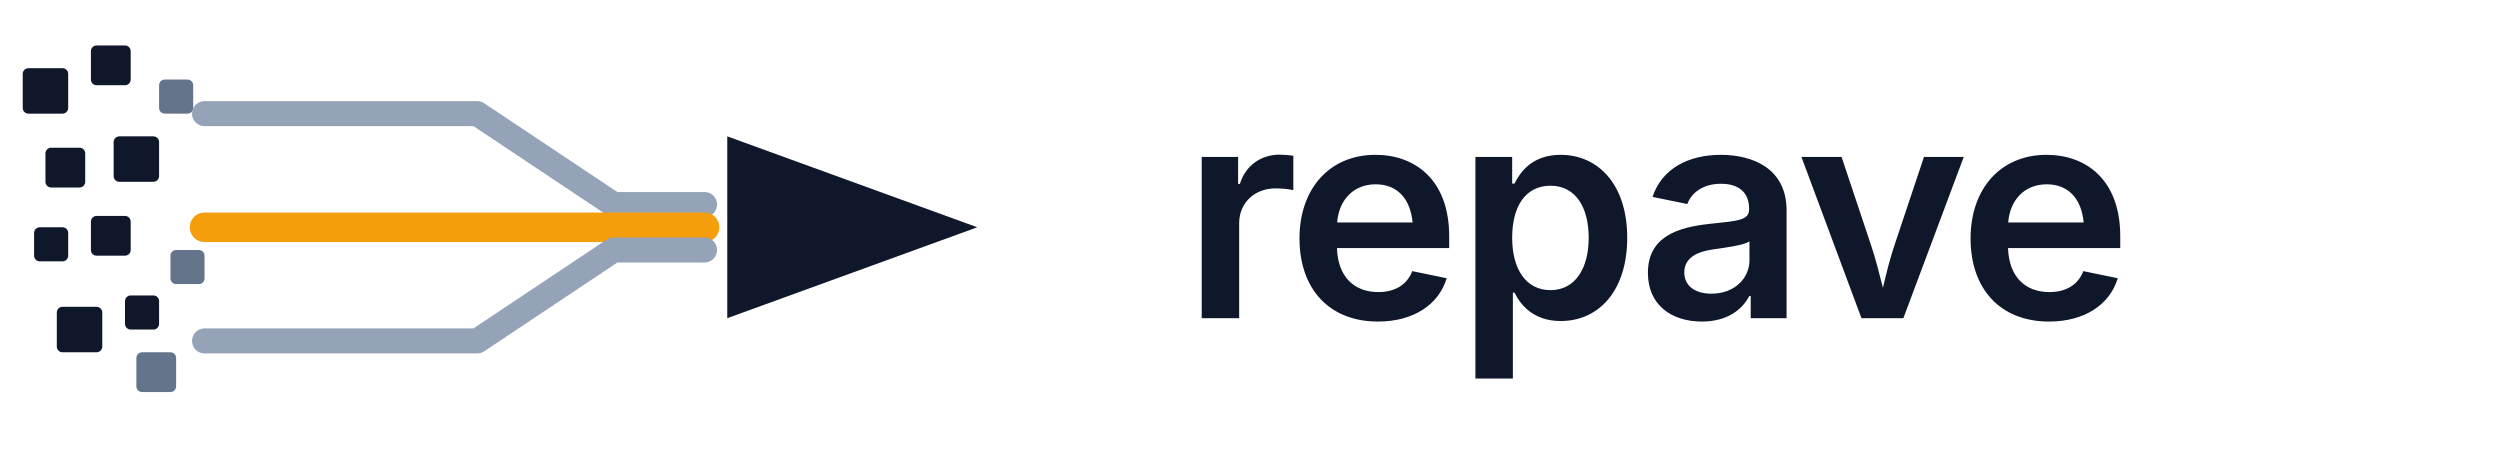
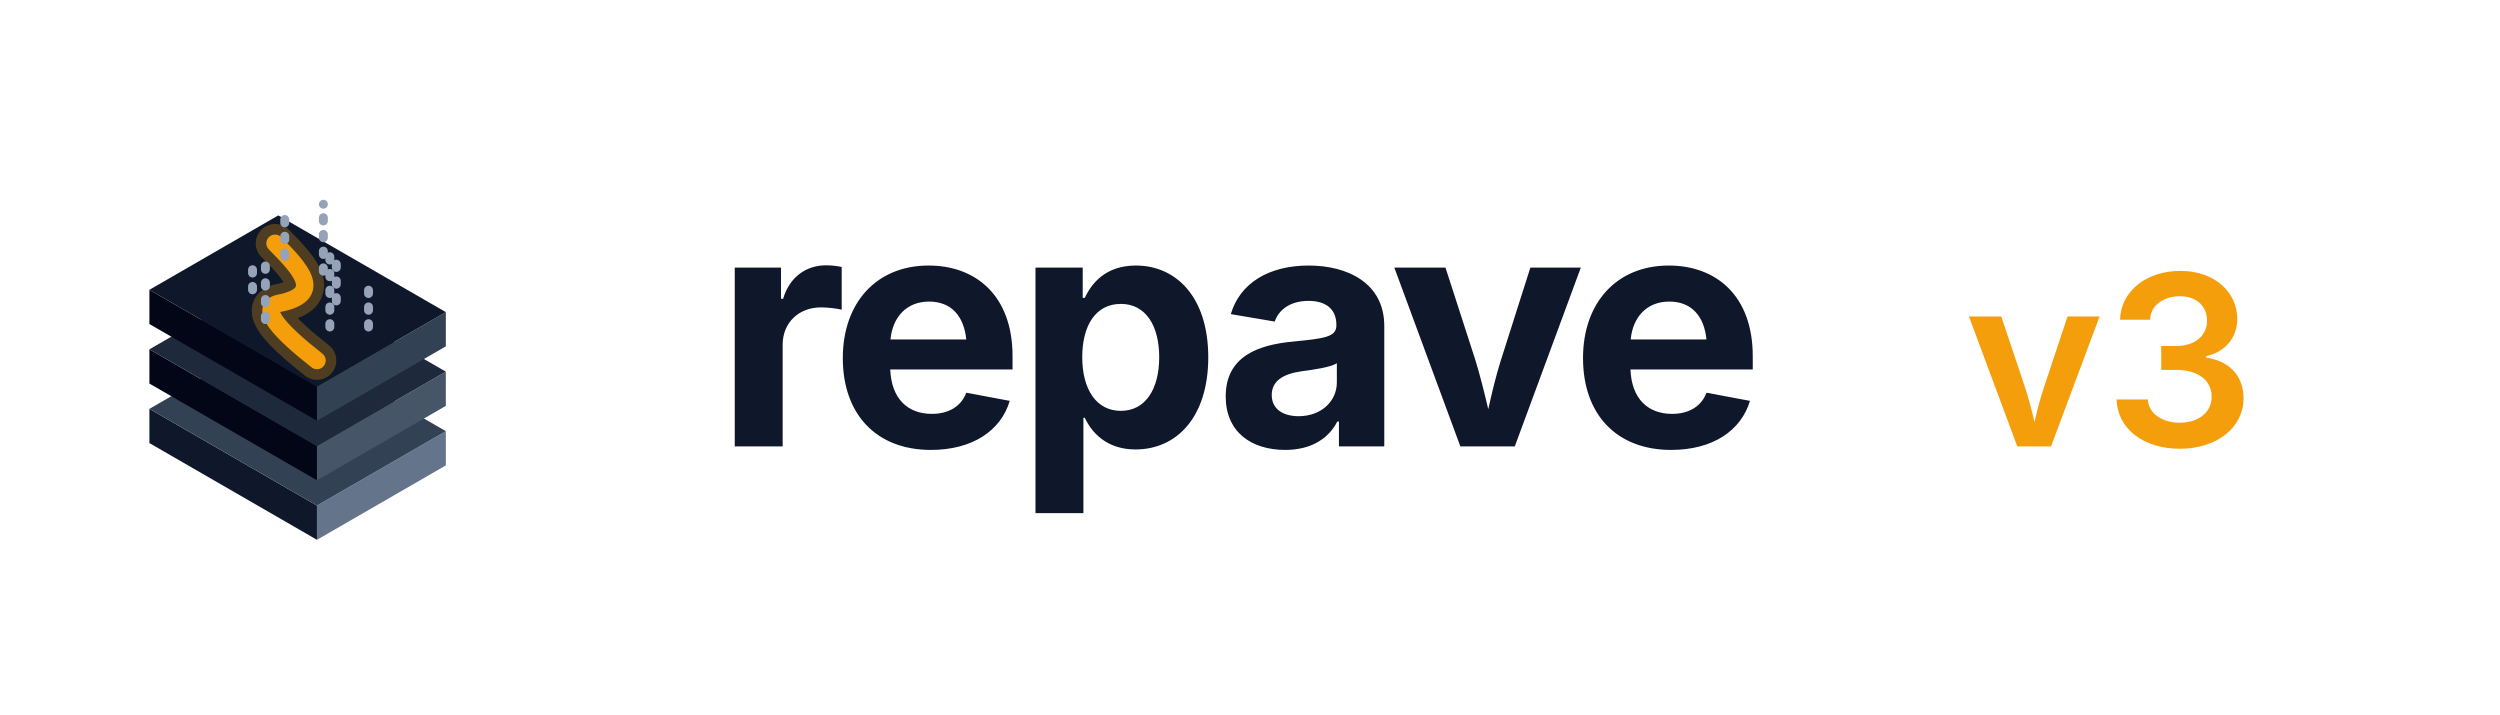
- <svg xmlns="http://www.w3.org/2000/svg" viewBox="0 0 220 40" role="img" aria-labelledby="title desc">
-   <svg x="0" y="0" width="96" height="40" viewBox="0 0 96 40">
-     <g fill="#0F172A">
-       <rect x="2" y="6" width="4" height="4" rx="0.5" />
-       <rect x="8" y="4" width="3.5" height="3.5" rx="0.5" />
-       <rect x="4" y="13" width="3.5" height="3.5" rx="0.5" />
-       <rect x="10" y="12" width="4" height="4" rx="0.5" />
-       <rect x="3" y="20" width="3" height="3" rx="0.5" />
-       <rect x="8" y="19" width="3.5" height="3.5" rx="0.5" />
-       <rect x="5" y="27" width="4" height="4" rx="0.5" />
-       <rect x="11" y="26" width="3" height="3" rx="0.5" />
-     </g>
-     <g fill="#64748B">
-       <rect x="14" y="7" width="3" height="3" rx="0.5" />
-       <rect x="15" y="22" width="3" height="3" rx="0.5" />
-       <rect x="12" y="31" width="3.5" height="3.5" rx="0.5" />
-     </g>
-     <path d="M18 10 H42 L54 18 H62" fill="none" stroke="#94A3B8" stroke-width="2.2" stroke-linecap="round" stroke-linejoin="round" />
-     <path d="M18 20 H48 L54 20 H62" fill="none" stroke="#F59E0B" stroke-width="2.6" stroke-linecap="round" stroke-linejoin="round" />
-     <path d="M18 30 H42 L54 22 H62" fill="none" stroke="#94A3B8" stroke-width="2.2" stroke-linecap="round" stroke-linejoin="round" />
-     <path d="M64 12 L86 20 L64 28 Z" fill="#0F172A" />
+ <svg xmlns="http://www.w3.org/2000/svg" viewBox="0 0 168 48" role="img" aria-labelledby="title desc">
+   <svg x="0" y="4" width="40" height="40" viewBox="0 0 80 80">
+     <polygon points="20.08,46.95 42.60,59.95 42.60,64.55 20.08,51.55" fill="#0F172A" opacity="1" />
+     <polygon points="59.92,49.95 42.60,59.95 42.60,64.55 59.92,54.55" fill="#64748B" opacity="1" />
+     <polygon points="37.40,36.95 59.92,49.95 42.60,59.95 20.08,46.95" fill="#334155" opacity="1" />
+     <polygon points="20.08,38.95 42.60,51.95 42.60,56.55 20.08,43.55" fill="#020617" opacity="1" />
+     <polygon points="59.92,41.95 42.60,51.95 42.60,56.55 59.92,46.55" fill="#475569" opacity="1" />
+     <polygon points="37.40,28.95 59.92,41.95 42.60,51.95 20.08,38.95" fill="#1E293B" opacity="1" />
+     <polygon points="20.08,30.95 42.60,43.95 42.60,48.55 20.08,35.55" fill="#020617" opacity="1" />
+     <polygon points="59.92,33.95 42.60,43.95 42.60,48.55 59.92,38.55" fill="#334155" opacity="1" />
+     <polygon points="37.40,20.95 59.92,33.95 42.60,43.95 20.08,30.95" fill="#0F172A" opacity="1" />
+     <path d="M 36.97 24.70 C 40.43 28.20, 43.46 31.45, 37.83 32.70 C 34.37 33.20, 37.83 36.70, 42.60 40.45" fill="none" stroke="#F59E0B" stroke-width="5.2" stroke-linecap="round" stroke-linejoin="round" opacity="0.28" />
+     <path d="M 36.97 24.70 C 40.43 28.20, 43.46 31.45, 37.83 32.70 C 34.37 33.20, 37.83 36.70, 42.60 40.45" fill="none" stroke="#F59E0B" stroke-width="2.35" stroke-linecap="round" stroke-linejoin="round" />
+     <line x1="38.27" y1="26.45" x2="38.27" y2="20.95" stroke="#94A3B8" stroke-width="1.2" stroke-linecap="round" stroke-dasharray="0.45 1.8" />
+     <line x1="43.46" y1="28.45" x2="43.46" y2="19.45" stroke="#94A3B8" stroke-width="1.2" stroke-linecap="round" stroke-dasharray="0.45 1.8" />
+     <line x1="45.20" y1="32.45" x2="45.20" y2="25.95" stroke="#94A3B8" stroke-width="1.2" stroke-linecap="round" stroke-dasharray="0.45 1.8" />
+     <line x1="33.94" y1="30.95" x2="33.94" y2="26.95" stroke="#94A3B8" stroke-width="1.2" stroke-linecap="round" stroke-dasharray="0.45 1.8" />
+     <line x1="44.33" y1="35.95" x2="44.33" y2="24.95" stroke="#94A3B8" stroke-width="1.2" stroke-linecap="round" stroke-dasharray="0.45 1.8" />
+     <line x1="35.67" y1="34.95" x2="35.67" y2="27.45" stroke="#94A3B8" stroke-width="1.2" stroke-linecap="round" stroke-dasharray="0.45 1.8" />
+     <line x1="49.53" y1="35.95" x2="49.53" y2="30.95" stroke="#94A3B8" stroke-width="1.2" stroke-linecap="round" stroke-dasharray="0.45 1.8" />
  </svg>
-   <text x="104" y="28" font-family="system-ui, -apple-system, 'Segoe UI', sans-serif" font-size="26" font-weight="600" fill="#0F172A" letter-spacing="-0.02em">repave</text>
+   <text x="48" y="30" font-family="system-ui, -apple-system, 'Segoe UI', sans-serif" font-size="22" font-weight="700" fill="#0F172A" letter-spacing="-0.03em">repave</text>
+   <text x="132" y="30" font-family="system-ui, -apple-system, 'Segoe UI', sans-serif" font-size="16" font-weight="600" fill="#F59E0B">v3</text>
</svg>
